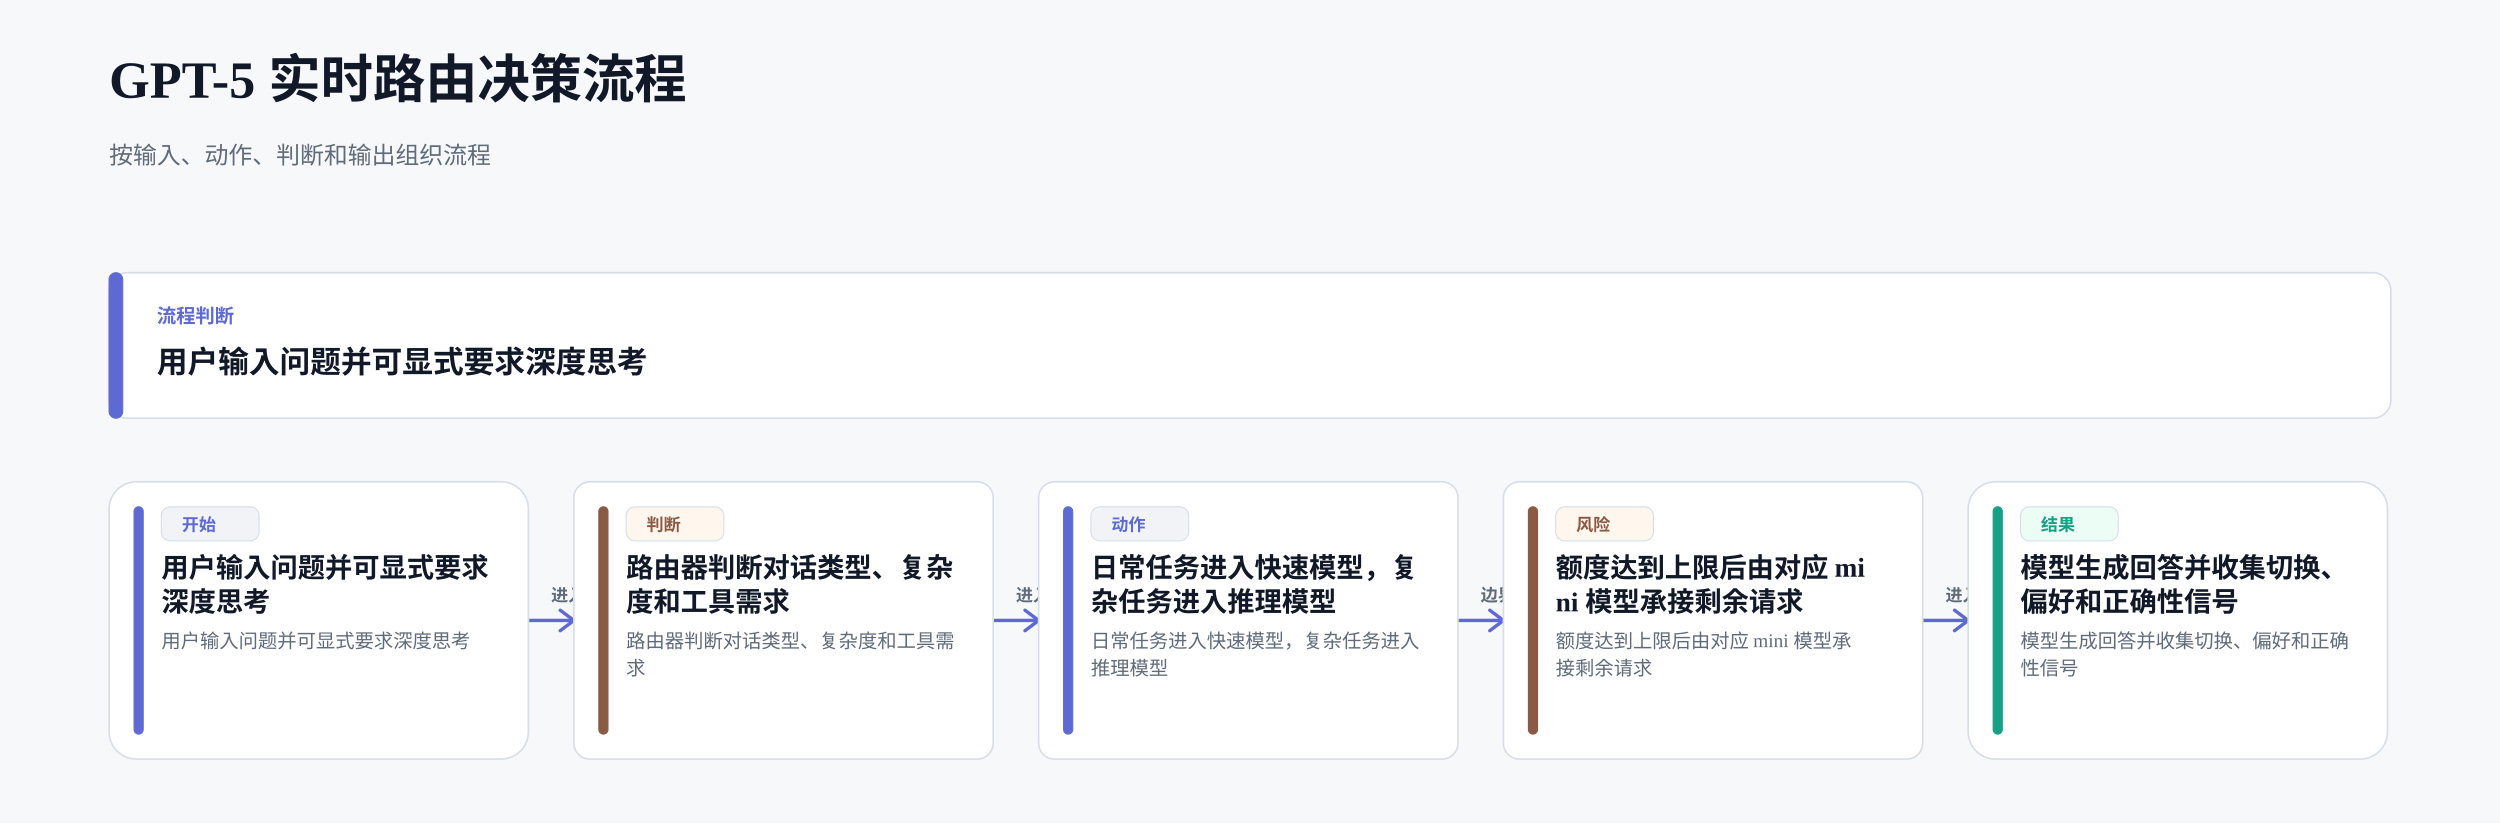
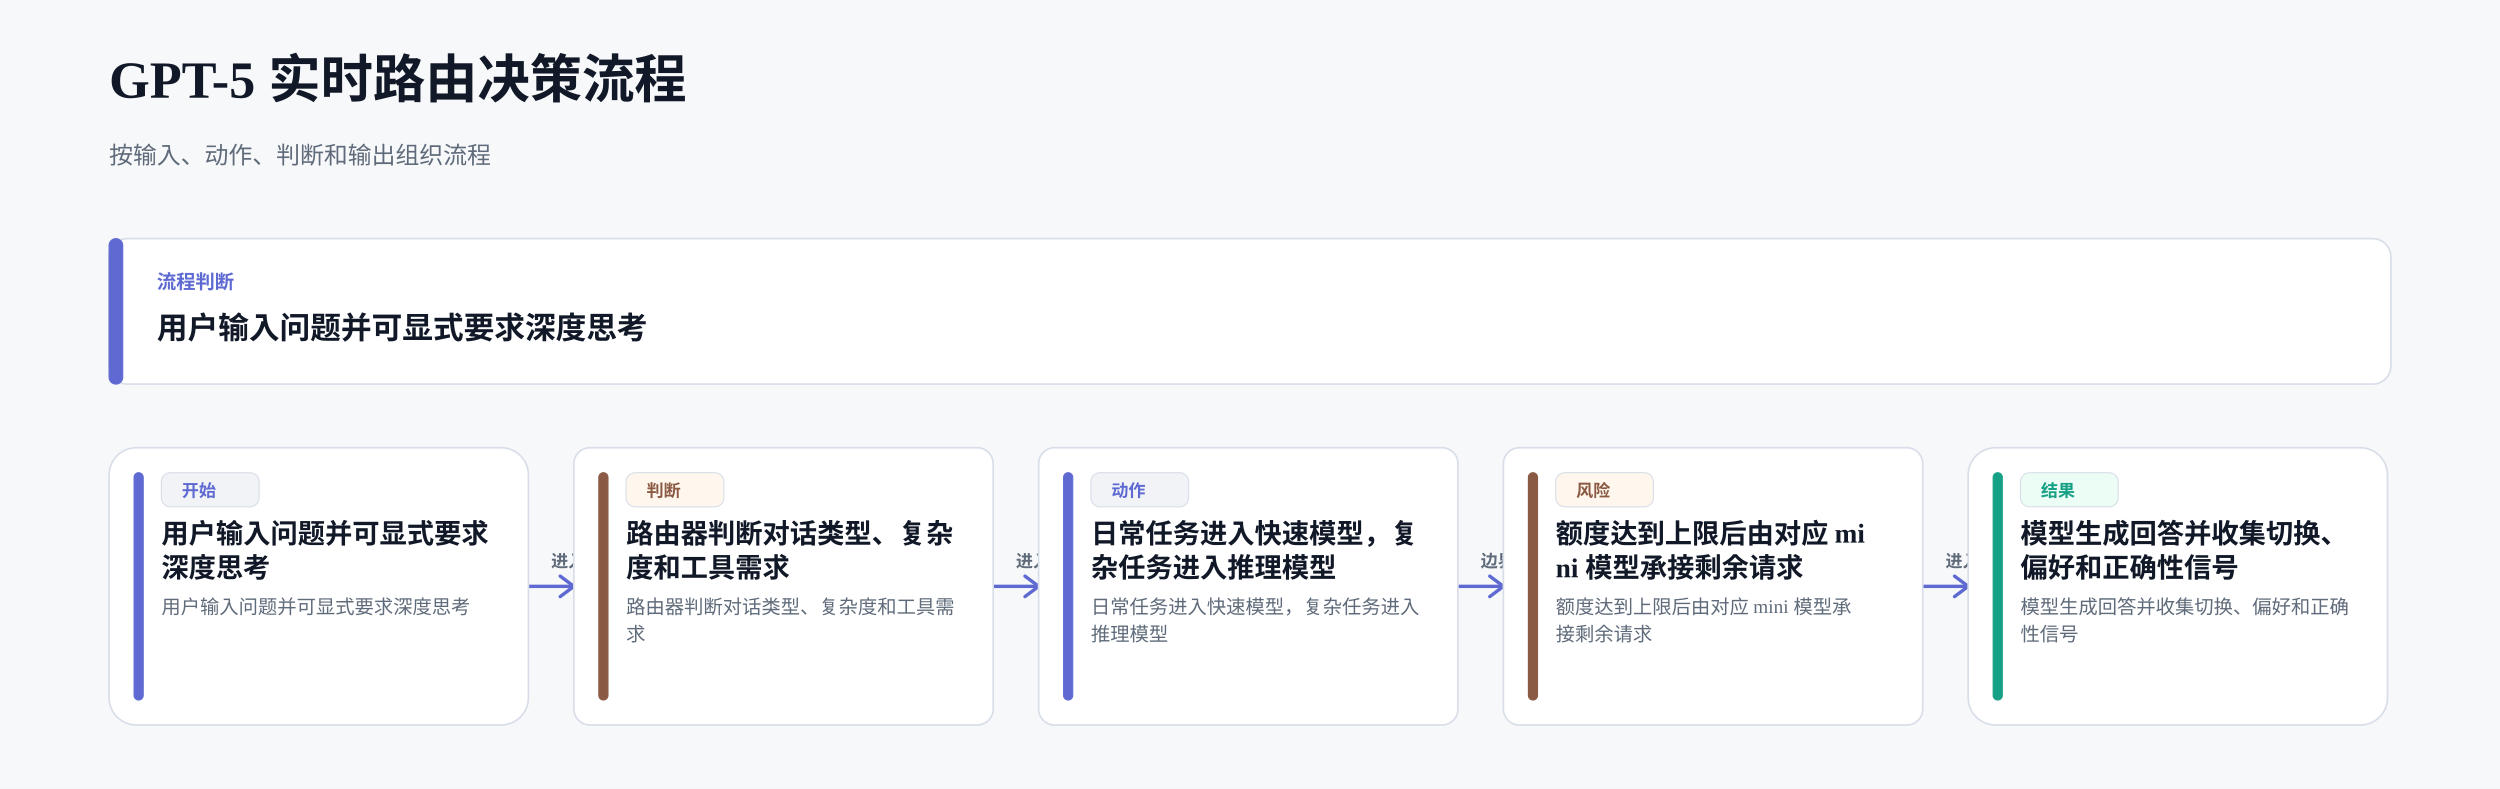
- <svg xmlns="http://www.w3.org/2000/svg" width="2200" height="724" viewBox="0 0 2200 724" data-layout-engine="v4" data-layout="flow-canvas" data-flow-mode="linear-flow">
-   <rect x="0" y="0" width="2200" height="724" rx="0" fill="#F7F8FA" stroke="#F7F8FA" stroke-width="0" />
+ <svg xmlns="http://www.w3.org/2000/svg" width="2200" height="694" viewBox="0 0 2200 694" data-layout-engine="v4" data-layout="flow-canvas" data-pipeline-version="4.4" data-flow-mode="linear-flow">
+   <rect x="0" y="0" width="2200" height="694" rx="0" fill="#F7F8FA" stroke="#F7F8FA" stroke-width="0" />
  <g>
-     <g data-v43-block="title" data-block-type="title" data-x="96" data-y="40" data-width="2008" data-height="200" data-column="full">
+     <g data-v43-block="title" data-block-type="title" data-x="96" data-y="40" data-width="2008" data-height="170" data-column="full">
      <text x="96" y="86" font-size="46" fill="#111827" font-weight="700">
        <tspan x="96" dy="0">GPT-5 实时路由决策流程</tspan>
      </text>
      <text x="96" y="144" font-size="21" fill="#5F6B7A" font-weight="500">
        <tspan x="96" dy="0">按输入、动作、判断和输出组织流程</tspan>
      </text>
    </g>
-     <g data-v43-block="statement" data-block-type="statement" data-x="96" data-y="240" data-width="2008" data-height="128" data-column="full">
-       <rect x="96" y="240" width="2008" height="128" rx="16" fill="#FFFFFF" stroke="#D8DEE8" stroke-width="1.5" />
-       <rect x="96" y="240" width="12" height="128" rx="6" fill="#5E6AD2" stroke="#5E6AD2" stroke-width="1" />
-       <text x="138" y="284" font-size="17" fill="#5E6AD2" font-weight="700">
+     <g data-v43-block="statement" data-block-type="statement" data-x="96" data-y="210" data-width="2008" data-height="128" data-column="full">
+       <rect x="96" y="210" width="2008" height="128" rx="16" fill="#FFFFFF" stroke="#D8DEE8" stroke-width="1.5" />
+       <rect x="96" y="210" width="12" height="128" rx="6" fill="#5E6AD2" stroke="#5E6AD2" stroke-width="1" />
+       <text x="138" y="254" font-size="17" fill="#5E6AD2" font-weight="700">
        <tspan x="138" dy="0">流程判断</tspan>
      </text>
-       <text x="138" y="328" font-size="27" fill="#111827" font-weight="700">
+       <text x="138" y="298" font-size="27" fill="#111827" font-weight="700">
        <tspan x="138" dy="0">用户输入问题并可显式要求深度思考</tspan>
      </text>
    </g>
-     <g data-v43-block="flow" data-block-type="linear-flow" data-x="96" data-y="424" data-width="2008" data-height="244" data-column="full">
-       <line x1="465" y1="546" x2="505" y2="546" stroke="#5E6AD2" stroke-width="3" stroke-linecap="round" data-flow-edge="node-1-&gt;node-2" data-from="node-1" data-to="node-2" data-start="465,546" data-end="505,546" data-edge-label="进入下一步" />
-       <line x1="505" y1="546" x2="493" y2="537" stroke="#5E6AD2" stroke-width="3" stroke-linecap="round" />
-       <line x1="505" y1="546" x2="493" y2="555" stroke="#5E6AD2" stroke-width="3" stroke-linecap="round" />
-       <text x="485" y="529" font-size="15" fill="#5F6B7A" font-weight="700" data-flow-edge-label="进入下一步">
+     <g data-v43-block="flow" data-block-type="linear-flow" data-x="96" data-y="394" data-width="2008" data-height="244" data-column="full">
+       <line x1="465" y1="516" x2="505" y2="516" stroke="#5E6AD2" stroke-width="3" stroke-linecap="round" data-flow-edge="node-1-&gt;node-2" data-from="node-1" data-to="node-2" data-start="465,516" data-end="505,516" data-edge-label="进入下一步" />
+       <line x1="505" y1="516" x2="493" y2="507" stroke="#5E6AD2" stroke-width="3" stroke-linecap="round" />
+       <line x1="505" y1="516" x2="493" y2="525" stroke="#5E6AD2" stroke-width="3" stroke-linecap="round" />
+       <text x="485" y="499" font-size="15" fill="#5F6B7A" font-weight="700" data-flow-edge-label="进入下一步">
        <tspan x="485" dy="0">进入下一步</tspan>
      </text>
-       <line x1="874" y1="546" x2="914" y2="546" stroke="#5E6AD2" stroke-width="3" stroke-linecap="round" data-flow-edge="node-2-&gt;node-3" data-from="node-2" data-to="node-3" data-start="874,546" data-end="914,546" data-edge-label="进入下一步" />
-       <line x1="914" y1="546" x2="902" y2="537" stroke="#5E6AD2" stroke-width="3" stroke-linecap="round" />
-       <line x1="914" y1="546" x2="902" y2="555" stroke="#5E6AD2" stroke-width="3" stroke-linecap="round" />
-       <text x="894" y="529" font-size="15" fill="#5F6B7A" font-weight="700" data-flow-edge-label="进入下一步">
+       <line x1="874" y1="516" x2="914" y2="516" stroke="#5E6AD2" stroke-width="3" stroke-linecap="round" data-flow-edge="node-2-&gt;node-3" data-from="node-2" data-to="node-3" data-start="874,516" data-end="914,516" data-edge-label="进入下一步" />
+       <line x1="914" y1="516" x2="902" y2="507" stroke="#5E6AD2" stroke-width="3" stroke-linecap="round" />
+       <line x1="914" y1="516" x2="902" y2="525" stroke="#5E6AD2" stroke-width="3" stroke-linecap="round" />
+       <text x="894" y="499" font-size="15" fill="#5F6B7A" font-weight="700" data-flow-edge-label="进入下一步">
        <tspan x="894" dy="0">进入下一步</tspan>
      </text>
-       <line x1="1283" y1="546" x2="1323" y2="546" stroke="#5E6AD2" stroke-width="3" stroke-linecap="round" data-flow-edge="node-3-&gt;risk-1" data-from="node-3" data-to="risk-1" data-start="1283,546" data-end="1323,546" data-edge-label="边界与保障" />
-       <line x1="1323" y1="546" x2="1311" y2="537" stroke="#5E6AD2" stroke-width="3" stroke-linecap="round" />
-       <line x1="1323" y1="546" x2="1311" y2="555" stroke="#5E6AD2" stroke-width="3" stroke-linecap="round" />
-       <text x="1303" y="529" font-size="15" fill="#5F6B7A" font-weight="700" data-flow-edge-label="边界与保障">
+       <line x1="1283" y1="516" x2="1323" y2="516" stroke="#5E6AD2" stroke-width="3" stroke-linecap="round" data-flow-edge="node-3-&gt;risk-1" data-from="node-3" data-to="risk-1" data-start="1283,516" data-end="1323,516" data-edge-label="边界与保障" />
+       <line x1="1323" y1="516" x2="1311" y2="507" stroke="#5E6AD2" stroke-width="3" stroke-linecap="round" />
+       <line x1="1323" y1="516" x2="1311" y2="525" stroke="#5E6AD2" stroke-width="3" stroke-linecap="round" />
+       <text x="1303" y="499" font-size="15" fill="#5F6B7A" font-weight="700" data-flow-edge-label="边界与保障">
        <tspan x="1303" dy="0">边界与保障</tspan>
      </text>
-       <line x1="1692" y1="546" x2="1732" y2="546" stroke="#5E6AD2" stroke-width="3" stroke-linecap="round" data-flow-edge="risk-1-&gt;node-4" data-from="risk-1" data-to="node-4" data-start="1692,546" data-end="1732,546" data-edge-label="进入下一步" />
-       <line x1="1732" y1="546" x2="1720" y2="537" stroke="#5E6AD2" stroke-width="3" stroke-linecap="round" />
-       <line x1="1732" y1="546" x2="1720" y2="555" stroke="#5E6AD2" stroke-width="3" stroke-linecap="round" />
-       <text x="1712" y="529" font-size="15" fill="#5F6B7A" font-weight="700" data-flow-edge-label="进入下一步">
+       <line x1="1692" y1="516" x2="1732" y2="516" stroke="#5E6AD2" stroke-width="3" stroke-linecap="round" data-flow-edge="risk-1-&gt;node-4" data-from="risk-1" data-to="node-4" data-start="1692,516" data-end="1732,516" data-edge-label="进入下一步" />
+       <line x1="1732" y1="516" x2="1720" y2="507" stroke="#5E6AD2" stroke-width="3" stroke-linecap="round" />
+       <line x1="1732" y1="516" x2="1720" y2="525" stroke="#5E6AD2" stroke-width="3" stroke-linecap="round" />
+       <text x="1712" y="499" font-size="15" fill="#5F6B7A" font-weight="700" data-flow-edge-label="进入下一步">
        <tspan x="1712" dy="0">进入下一步</tspan>
      </text>
-       <rect x="96" y="424" width="369" height="244" rx="24" fill="#FFFFFF" stroke="#D8DEE8" stroke-width="1.5" data-flow-node="node-1" data-node-x="96" data-node-y="424" data-node-width="369" data-node-height="244" data-node-type="start" />
-       <rect x="118" y="446" width="8" height="200" rx="4" fill="#5E6AD2" stroke="#5E6AD2" stroke-width="1" />
-       <rect x="142" y="446" width="86" height="30" rx="8" fill="#F1F3F6" stroke="#D8DEE8" stroke-width="1" />
-       <text x="160" y="467" font-size="15" fill="#5E6AD2" font-weight="700">
+       <rect x="96" y="394" width="369" height="244" rx="24" fill="#FFFFFF" stroke="#D8DEE8" stroke-width="1.5" data-flow-node="node-1" data-node-x="96" data-node-y="394" data-node-width="369" data-node-height="244" data-node-type="start" />
+       <rect x="118" y="416" width="8" height="200" rx="4" fill="#5E6AD2" stroke="#5E6AD2" stroke-width="1" />
+       <rect x="142" y="416" width="86" height="30" rx="8" fill="#F1F3F6" stroke="#D8DEE8" stroke-width="1" />
+       <text x="160" y="437" font-size="15" fill="#5E6AD2" font-weight="700">
        <tspan x="160" dy="0">开始</tspan>
      </text>
-       <text x="142" y="508" font-size="24" fill="#111827" font-weight="700">
+       <text x="142" y="478" font-size="24" fill="#111827" font-weight="700">
        <tspan x="142" dy="0">用户输入问题并可显式要求</tspan>
        <tspan x="142" dy="30">深度思考</tspan>
      </text>
-       <text x="142" y="570" font-size="17" fill="#5F6B7A" font-weight="500">
+       <text x="142" y="540" font-size="17" fill="#5F6B7A" font-weight="500">
        <tspan x="142" dy="0">用户输入问题并可显式要求深度思考</tspan>
      </text>
-       <rect x="505" y="424" width="369" height="244" rx="14" fill="#FFFFFF" stroke="#D8DEE8" stroke-width="1.5" data-flow-node="node-2" data-node-x="505" data-node-y="424" data-node-width="369" data-node-height="244" data-node-type="decision" />
-       <rect x="527" y="446" width="8" height="200" rx="4" fill="#8A5A44" stroke="#8A5A44" stroke-width="1" />
-       <rect x="551" y="446" width="86" height="30" rx="8" fill="#FFF7ED" stroke="#D8DEE8" stroke-width="1" />
-       <text x="569" y="467" font-size="15" fill="#8A5A44" font-weight="700">
+       <rect x="505" y="394" width="369" height="244" rx="14" fill="#FFFFFF" stroke="#D8DEE8" stroke-width="1.5" data-flow-node="node-2" data-node-x="505" data-node-y="394" data-node-width="369" data-node-height="244" data-node-type="decision" />
+       <rect x="527" y="416" width="8" height="200" rx="4" fill="#8A5A44" stroke="#8A5A44" stroke-width="1" />
+       <rect x="551" y="416" width="86" height="30" rx="8" fill="#FFF7ED" stroke="#D8DEE8" stroke-width="1" />
+       <text x="569" y="437" font-size="15" fill="#8A5A44" font-weight="700">
        <tspan x="569" dy="0">判断</tspan>
      </text>
-       <text x="551" y="508" font-size="24" fill="#111827" font-weight="700">
+       <text x="551" y="478" font-size="24" fill="#111827" font-weight="700">
        <tspan x="551" dy="0">路由器判断对话类型、复杂</tspan>
        <tspan x="551" dy="30">度和工具需求</tspan>
      </text>
-       <text x="551" y="570" font-size="17" fill="#5F6B7A" font-weight="500">
+       <text x="551" y="540" font-size="17" fill="#5F6B7A" font-weight="500">
        <tspan x="551" dy="0">路由器判断对话类型、复杂度和工具需</tspan>
        <tspan x="551" dy="24">求</tspan>
      </text>
-       <rect x="914" y="424" width="369" height="244" rx="14" fill="#FFFFFF" stroke="#D8DEE8" stroke-width="1.5" data-flow-node="node-3" data-node-x="914" data-node-y="424" data-node-width="369" data-node-height="244" data-node-type="action" />
-       <rect x="936" y="446" width="8" height="200" rx="4" fill="#5E6AD2" stroke="#5E6AD2" stroke-width="1" />
-       <rect x="960" y="446" width="86" height="30" rx="8" fill="#F1F3F6" stroke="#D8DEE8" stroke-width="1" />
-       <text x="978" y="467" font-size="15" fill="#5E6AD2" font-weight="700">
+       <rect x="914" y="394" width="369" height="244" rx="14" fill="#FFFFFF" stroke="#D8DEE8" stroke-width="1.5" data-flow-node="node-3" data-node-x="914" data-node-y="394" data-node-width="369" data-node-height="244" data-node-type="action" />
+       <rect x="936" y="416" width="8" height="200" rx="4" fill="#5E6AD2" stroke="#5E6AD2" stroke-width="1" />
+       <rect x="960" y="416" width="86" height="30" rx="8" fill="#F1F3F6" stroke="#D8DEE8" stroke-width="1" />
+       <text x="978" y="437" font-size="15" fill="#5E6AD2" font-weight="700">
        <tspan x="978" dy="0">动作</tspan>
      </text>
-       <text x="960" y="508" font-size="24" fill="#111827" font-weight="700">
+       <text x="960" y="478" font-size="24" fill="#111827" font-weight="700">
        <tspan x="960" dy="0">日常任务进入快速模型，复</tspan>
        <tspan x="960" dy="30">杂任务进入推理模型</tspan>
      </text>
-       <text x="960" y="570" font-size="17" fill="#5F6B7A" font-weight="500">
+       <text x="960" y="540" font-size="17" fill="#5F6B7A" font-weight="500">
        <tspan x="960" dy="0">日常任务进入快速模型，复杂任务进入</tspan>
        <tspan x="960" dy="24">推理模型</tspan>
      </text>
-       <rect x="1323" y="424" width="369" height="244" rx="14" fill="#FFFFFF" stroke="#D8DEE8" stroke-width="1.5" data-flow-node="risk-1" data-node-x="1323" data-node-y="424" data-node-width="369" data-node-height="244" data-node-type="risk" />
-       <rect x="1345" y="446" width="8" height="200" rx="4" fill="#8A5A44" stroke="#8A5A44" stroke-width="1" />
-       <rect x="1369" y="446" width="86" height="30" rx="8" fill="#FFF7ED" stroke="#D8DEE8" stroke-width="1" />
-       <text x="1387" y="467" font-size="15" fill="#8A5A44" font-weight="700">
+       <rect x="1323" y="394" width="369" height="244" rx="14" fill="#FFFFFF" stroke="#D8DEE8" stroke-width="1.5" data-flow-node="risk-1" data-node-x="1323" data-node-y="394" data-node-width="369" data-node-height="244" data-node-type="risk" />
+       <rect x="1345" y="416" width="8" height="200" rx="4" fill="#8A5A44" stroke="#8A5A44" stroke-width="1" />
+       <rect x="1369" y="416" width="86" height="30" rx="8" fill="#FFF7ED" stroke="#D8DEE8" stroke-width="1" />
+       <text x="1387" y="437" font-size="15" fill="#8A5A44" font-weight="700">
        <tspan x="1387" dy="0">风险</tspan>
      </text>
-       <text x="1369" y="508" font-size="24" fill="#111827" font-weight="700">
+       <text x="1369" y="478" font-size="24" fill="#111827" font-weight="700">
        <tspan x="1369" dy="0">额度达到上限后由对应 mi</tspan>
        <tspan x="1369" dy="30">ni 模型承接剩余请求</tspan>
      </text>
-       <text x="1369" y="570" font-size="17" fill="#5F6B7A" font-weight="500">
+       <text x="1369" y="540" font-size="17" fill="#5F6B7A" font-weight="500">
        <tspan x="1369" dy="0">额度达到上限后由对应 mini 模型承</tspan>
        <tspan x="1369" dy="24">接剩余请求</tspan>
      </text>
-       <rect x="1732" y="424" width="369" height="244" rx="24" fill="#FFFFFF" stroke="#D8DEE8" stroke-width="1.5" data-flow-node="node-4" data-node-x="1732" data-node-y="424" data-node-width="369" data-node-height="244" data-node-type="result" />
-       <rect x="1754" y="446" width="8" height="200" rx="4" fill="#16A085" stroke="#16A085" stroke-width="1" />
-       <rect x="1778" y="446" width="86" height="30" rx="8" fill="#ECFDF5" stroke="#D8DEE8" stroke-width="1" />
-       <text x="1796" y="467" font-size="15" fill="#16A085" font-weight="700">
+       <rect x="1732" y="394" width="369" height="244" rx="24" fill="#FFFFFF" stroke="#D8DEE8" stroke-width="1.5" data-flow-node="node-4" data-node-x="1732" data-node-y="394" data-node-width="369" data-node-height="244" data-node-type="result" />
+       <rect x="1754" y="416" width="8" height="200" rx="4" fill="#16A085" stroke="#16A085" stroke-width="1" />
+       <rect x="1778" y="416" width="86" height="30" rx="8" fill="#ECFDF5" stroke="#D8DEE8" stroke-width="1" />
+       <text x="1796" y="437" font-size="15" fill="#16A085" font-weight="700">
        <tspan x="1796" dy="0">结果</tspan>
      </text>
-       <text x="1778" y="508" font-size="24" fill="#111827" font-weight="700">
+       <text x="1778" y="478" font-size="24" fill="#111827" font-weight="700">
        <tspan x="1778" dy="0">模型生成回答并收集切换、</tspan>
        <tspan x="1778" dy="30">偏好和正确性信号</tspan>
      </text>
-       <text x="1778" y="570" font-size="17" fill="#5F6B7A" font-weight="500">
+       <text x="1778" y="540" font-size="17" fill="#5F6B7A" font-weight="500">
        <tspan x="1778" dy="0">模型生成回答并收集切换、偏好和正确</tspan>
        <tspan x="1778" dy="24">性信号</tspan>
      </text>
    </g>
  </g>
</svg>
